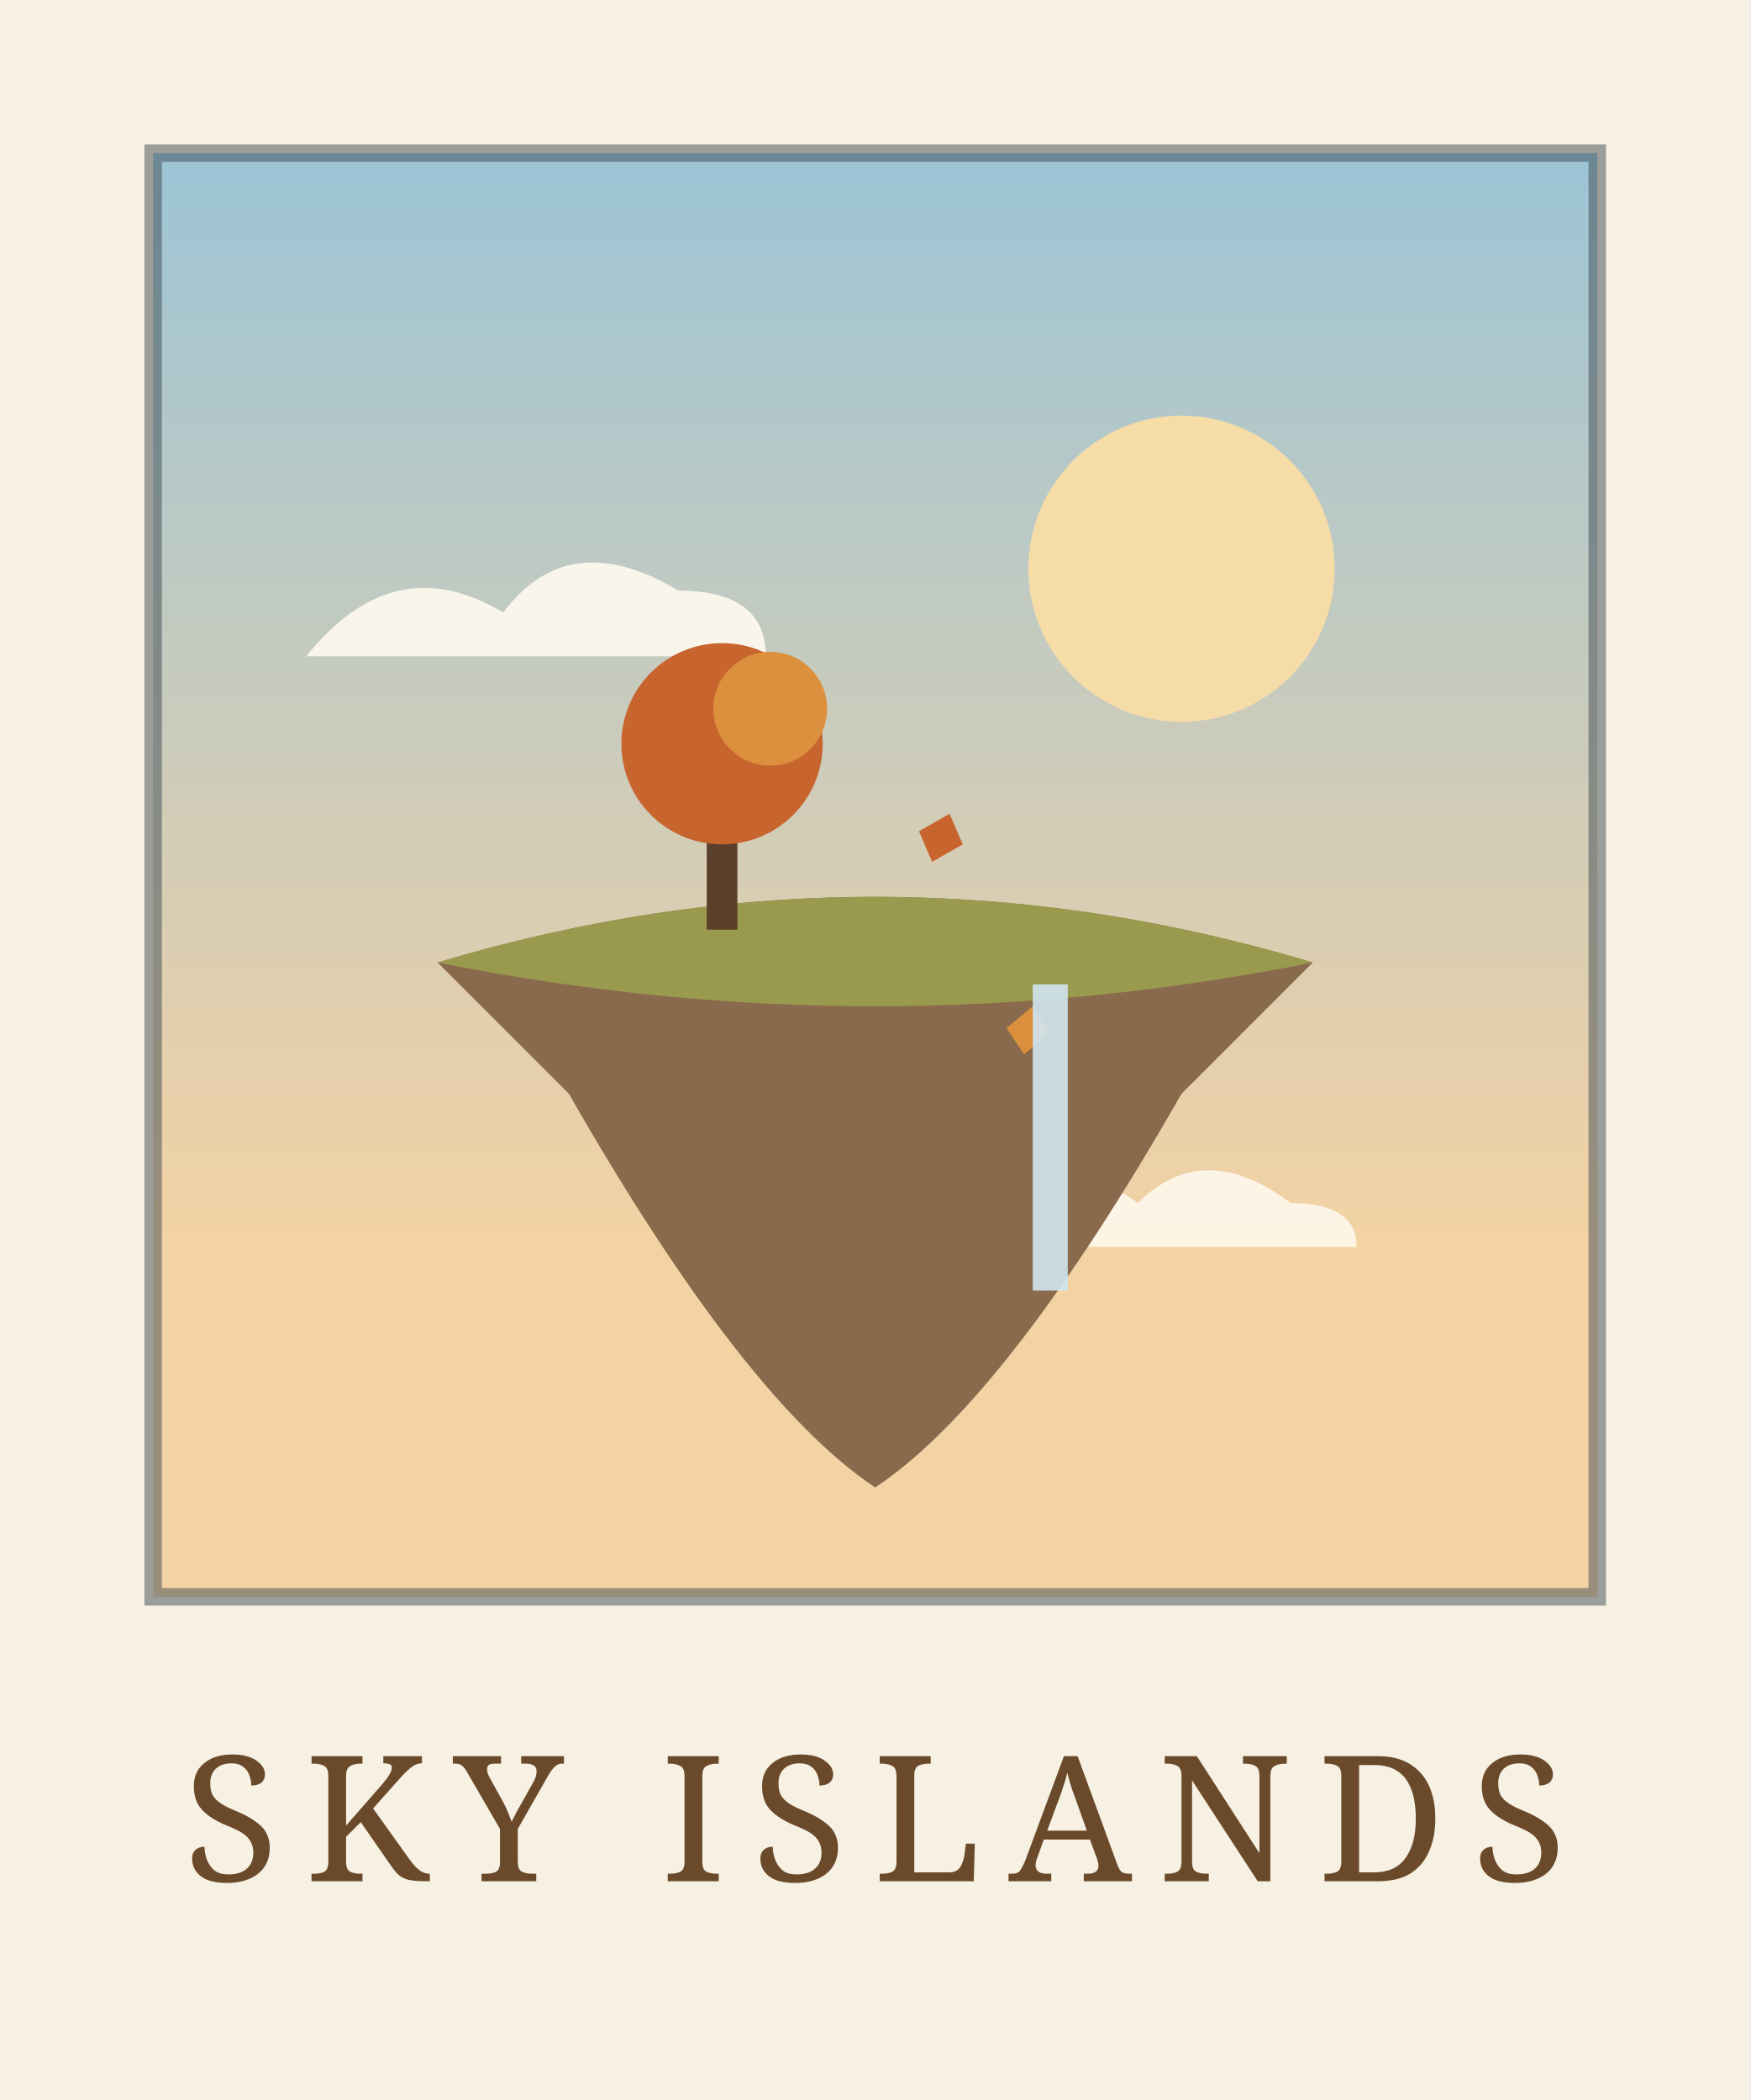
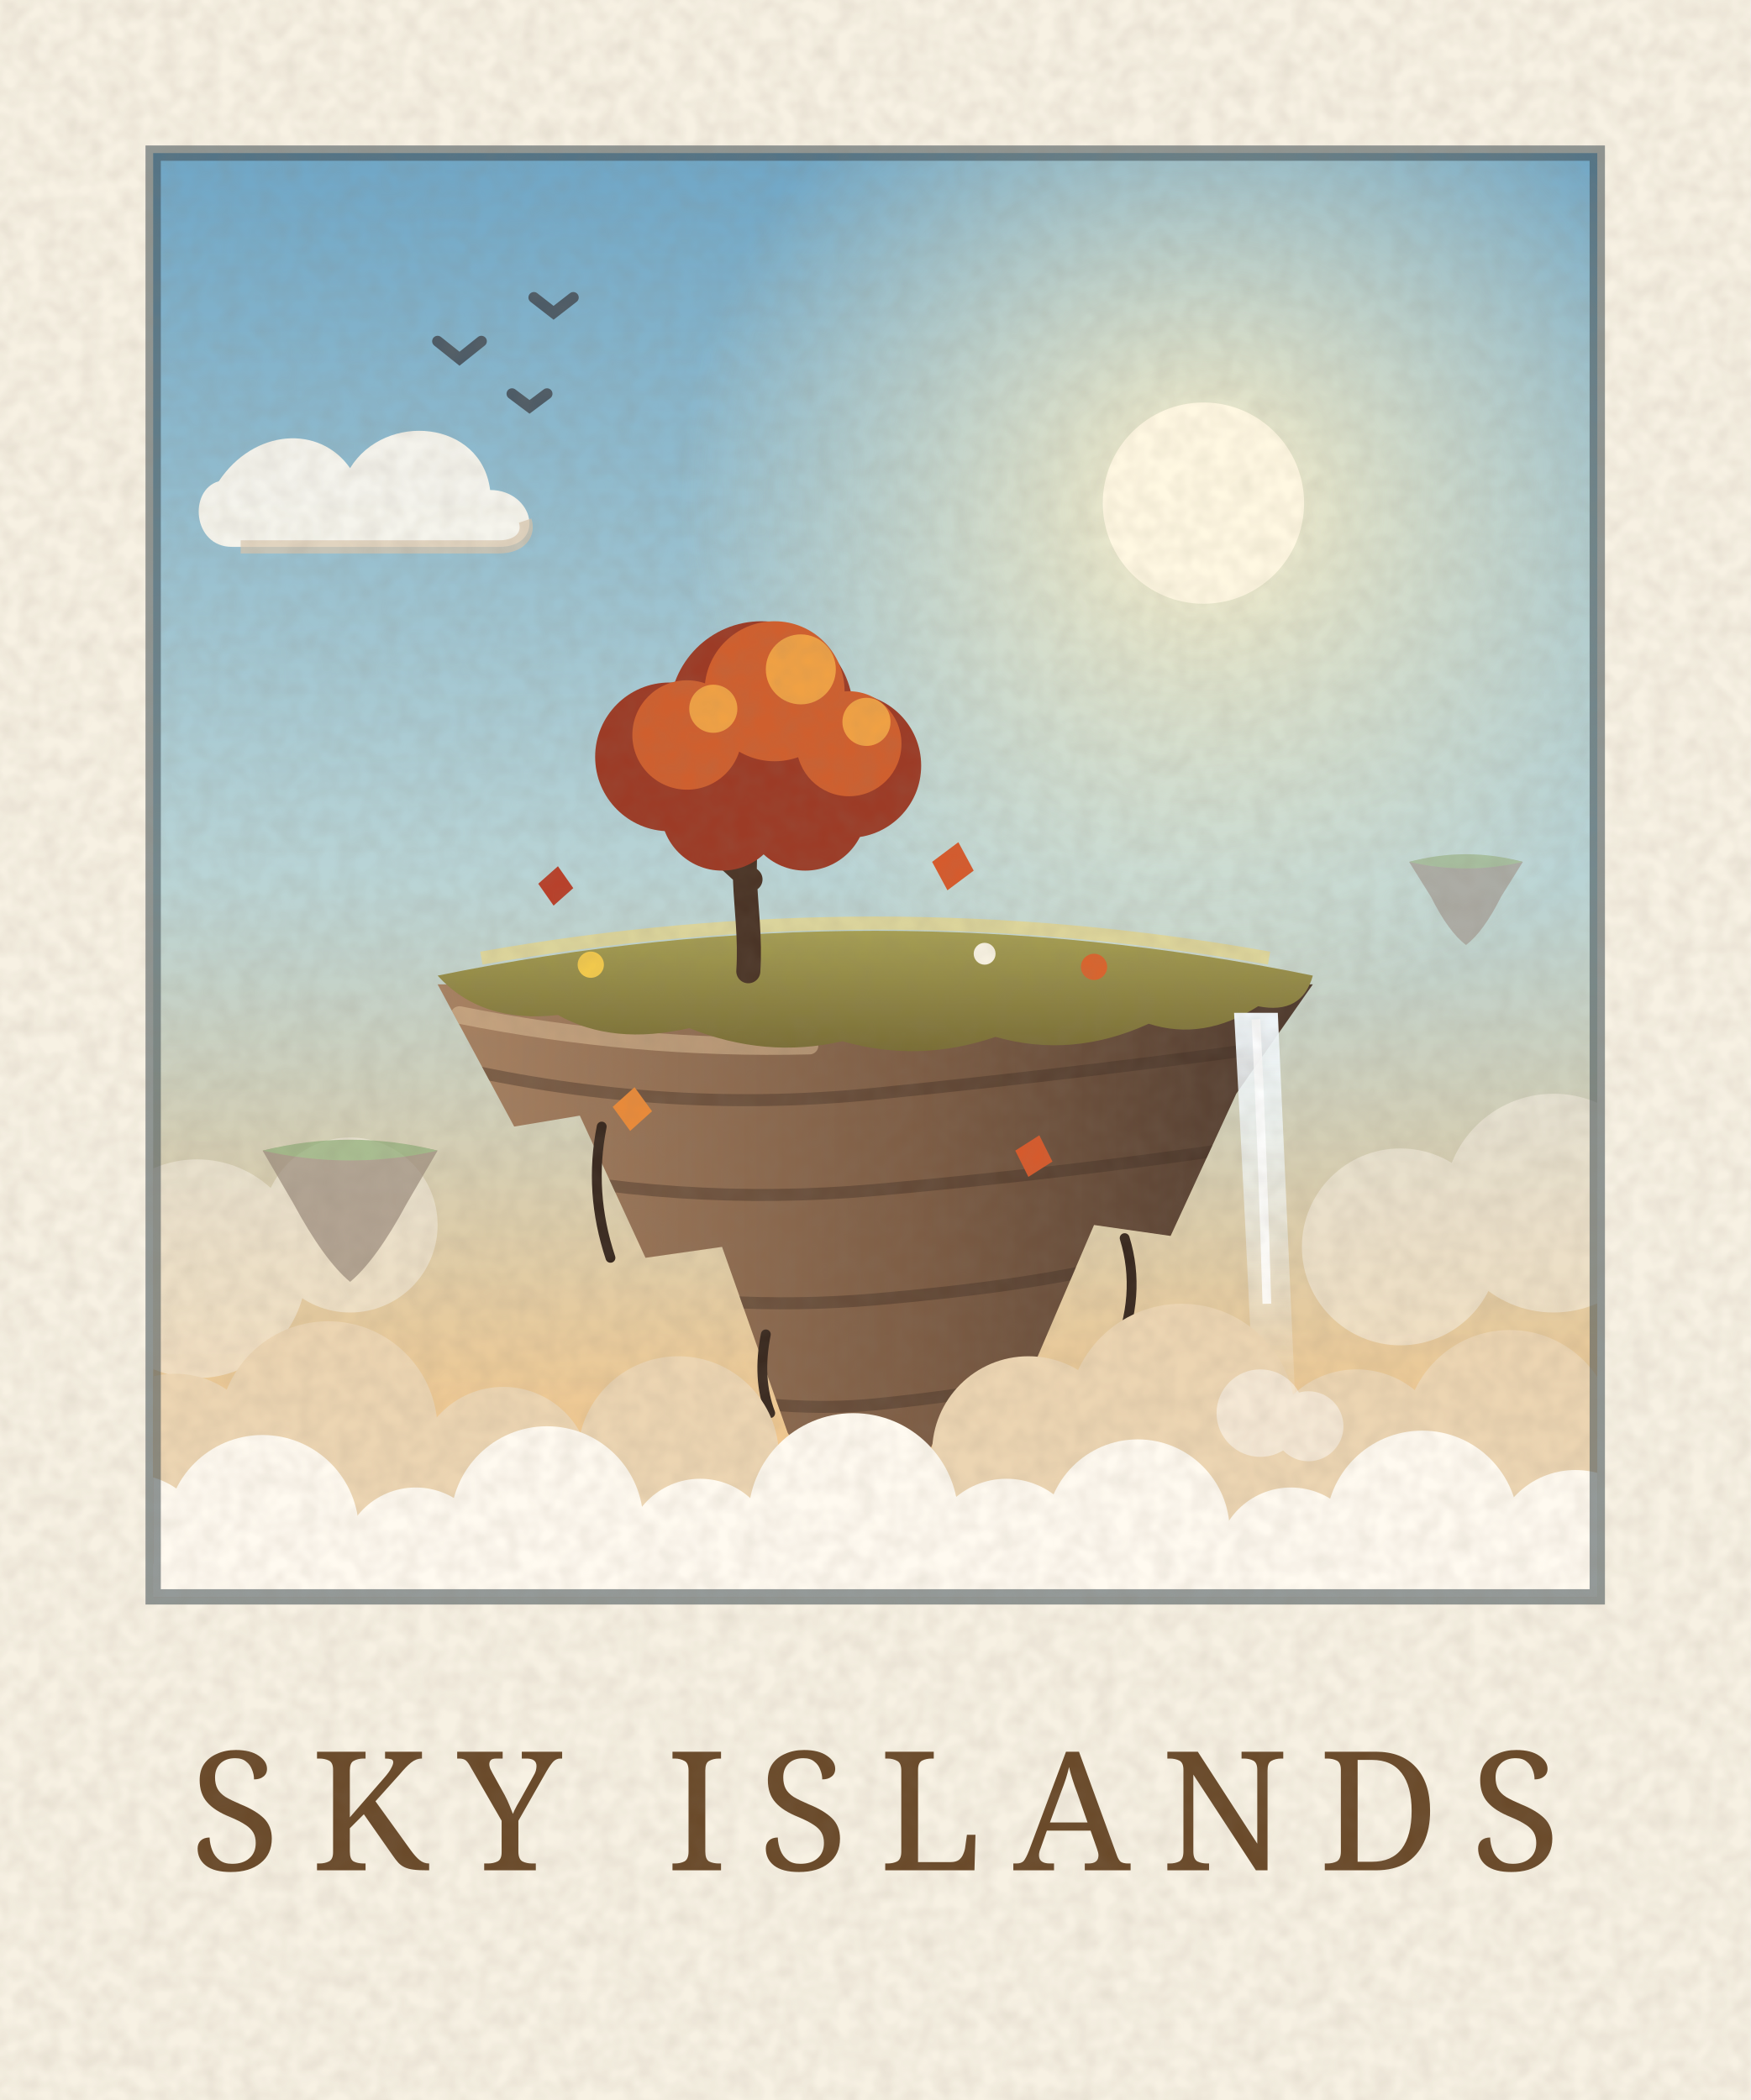
<svg xmlns="http://www.w3.org/2000/svg" viewBox="0 0 80 96">
  <defs>
    <linearGradient id="sky" x1="0" y1="0" x2="0" y2="1">
-       <stop offset="0" stop-color="#9cc4d6" />
-       <stop offset="0.75" stop-color="#f3d2a4" />
+       <stop offset="0" stop-color="#6fa6c6" />
+       <stop offset="0.5" stop-color="#b9d4d6" />
+       <stop offset="0.9" stop-color="#f3c88e" />
    </linearGradient>
+     <radialGradient id="glow" cx="55" cy="23" r="24" gradientUnits="userSpaceOnUse">
+       <stop offset="0" stop-color="#fff6d6" />
+       <stop offset="0.25" stop-color="#fff1c8" stop-opacity="0.7" />
+       <stop offset="1" stop-color="#fff1c8" stop-opacity="0" />
+     </radialGradient>
+     <linearGradient id="rock" x1="20" y1="0" x2="60" y2="0" gradientUnits="userSpaceOnUse">
+       <stop offset="0" stop-color="#a88262" />
+       <stop offset="0.55" stop-color="#7d5d45" />
+       <stop offset="1" stop-color="#4e3a2e" />
+     </linearGradient>
+     <linearGradient id="grass" x1="0" y1="41" x2="0" y2="48" gradientUnits="userSpaceOnUse">
+       <stop offset="0" stop-color="#b3ad5c" />
+       <stop offset="1" stop-color="#7a6e36" />
+     </linearGradient>
+     <linearGradient id="fall" x1="0" y1="46" x2="0" y2="66" gradientUnits="userSpaceOnUse">
+       <stop offset="0" stop-color="#f4fbff" />
+       <stop offset="1" stop-color="#f4fbff" stop-opacity="0" />
+     </linearGradient>
+     <clipPath id="pic">
+       <rect x="7" y="7" width="66" height="66" />
+     </clipPath>
+     <clipPath id="under">
+       <path d="M20 45L23.5 51.5L26.5 51L29.5 57.5L33 57L36 65.5L40 72L43.5 64L47 63L50 56L53.5 56.5L56.5 50L60 45Z" />
+     </clipPath>
+     <filter id="grain" x="0" y="0" width="100%" height="100%">
+       <feTurbulence type="fractalNoise" baseFrequency="1.1" numOctaves="2" seed="4" />
+       <feColorMatrix values="0 0 0 0 0.25  0 0 0 0 0.2  0 0 0 0 0.15  0 0 0 -1.6 1.15" />
+     </filter>
  </defs>
  <rect width="80" height="96" fill="#f7f1e3" />
-   <rect x="7" y="7" width="66" height="66" fill="url(#sky)" />
-   <circle cx="54" cy="26" r="7" fill="#f6dca6" />
-   <path d="M14 30q4-5 9-2q3-4 8-1q4 0 4 3H14Z" fill="#fffaf0" opacity="0.9" />
-   <path d="M45 56q3-4 7-1q3-3 7 0q3 0 3 2H45Z" fill="#fffaf0" opacity="0.85" />
-   <path d="M20 44q20-6 40 0l-6 6q-8 14-14 18q-6-4-14-18Z" fill="#8a6a4c" />
-   <path d="M20 44q20-6 40 0q-20 4-40 0Z" fill="#9a9a4e" />
-   <path d="M33 42.5v-6" stroke="#5a3f2a" stroke-width="1.4" />
-   <circle cx="33" cy="34" r="4.6" fill="#c8642e" />
-   <circle cx="35.2" cy="32.4" r="2.6" fill="#dc8f3c" />
-   <path d="M42 38l1.4-.8.6 1.4-1.4.8z" fill="#c8642e" />
-   <path d="M46 47l1.2-1 .8 1.2-1.2 1z" fill="#dc8f3c" />
-   <path d="M48 45v14" stroke="#cfe6f0" stroke-width="1.6" opacity="0.9" />
-   <rect x="7" y="7" width="66" height="66" fill="none" stroke="#3d4a52" stroke-width="0.8" opacity="0.5" />
-   <text x="40" y="86" text-anchor="middle" font-family="Georgia, serif" font-size="8" letter-spacing="1.2" fill="#6a4a2a">SKY ISLANDS</text>
+   <g clip-path="url(#pic)">
+     <rect x="7" y="7" width="66" height="66" fill="url(#sky)" />
+     <rect x="7" y="7" width="66" height="66" fill="url(#glow)" />
+     <circle cx="55" cy="23" r="4.6" fill="#fff8e2" />
+     <g fill="#f6efe2" opacity="0.55">
+       <circle cx="9" cy="58" r="5" />
+       <circle cx="16" cy="56" r="4" />
+       <circle cx="64" cy="57" r="4.5" />
+       <circle cx="71" cy="55" r="5" />
+     </g>
+     <g opacity="0.7">
+       <path d="M12 52.6q4-.9 8 0l-1.4 2.4q-1.4 2.6-2.6 3.6q-1.2-1-2.6-3.6Z" fill="#9a8a7a" />
+       <path d="M12 52.6q4-1 8 0q-4 .9-8 0Z" fill="#8fae78" />
+       <path d="M64.4 39.4q2.6-.6 5.2 0l-1 1.6q-.8 1.6-1.6 2.2q-.8-.6-1.6-2.2Z" fill="#a39a92" />
+       <path d="M64.4 39.4q2.6-.7 5.2 0q-2.6.6-5.2 0Z" fill="#9db58a" />
+     </g>
+     <path d="M10 22c1.6-2.4 4.6-2.6 6-.6c1.6-2.6 6-2.2 6.4 1c2 0 2.6 2.6.4 2.6H10.6c-1.8 0-2-2.6-.6-3Z" fill="#fffaf0" opacity="0.9" />
+     <path d="M11 25h11.8c1 0 1.4-.6 1.2-1.2" fill="none" stroke="#d9c6ae" stroke-width="0.6" opacity="0.7" />
+     <path d="M20 15.6l1 .8l1-.8M24.4 13.6l.9.7l.9-.7M23.4 18l.8.6l.8-.6" fill="none" stroke="#4d5b66" stroke-width="0.5" stroke-linecap="round" />
+     <path d="M20 45L23.5 51.5L26.5 51L29.5 57.5L33 57L36 65.5L40 72L43.5 64L47 63L50 56L53.5 56.5L56.5 50L60 45Z" fill="url(#rock)" />
+     <g clip-path="url(#under)" fill="none" stroke="#3f2d22" stroke-linecap="round">
+       <path d="M20 48.6q10 2.4 20 1.4t20-2.4M22 53.2q9 2 18 1.2t17-2M26 58.6q7 1.4 14 .8t11-1.6M31 63.6q5 1 9 .6t7-1" stroke-width="0.55" opacity="0.4" />
+       <path d="M21 46.4q8 1.6 16 1.4" stroke="#e2c49c" stroke-width="0.8" opacity="0.5" />
+     </g>
+     <path d="M27.5 51.5q-.6 3 .4 6M44.6 63.4q.8 2.4-.2 4.8M51.4 56.6q.8 2.6-.4 5.4M35 61q-.4 2 .2 3.6" fill="none" stroke="#3a2a20" stroke-width="0.45" stroke-linecap="round" />
+     <path d="M20 44.6Q40 40.5 60 44.6Q59.5 46.4 57.5 46Q55 47.6 52.5 46.8Q49 48.4 45.5 47.4Q42 48.6 38.5 47.6Q35 48.4 31.5 47Q28 47.8 25.5 46.4Q22 46.8 20 44.6Z" fill="url(#grass)" />
+     <path d="M22 43.8Q40 40.6 58 43.8" fill="none" stroke="#e2d48e" stroke-width="0.6" opacity="0.8" />
+     <path d="M56.4 46.3q.5 9 1 20h1.9q-.5-11-.9-20Z" fill="url(#fall)" />
+     <path d="M57.4 46.6q.3 6 .5 13" fill="none" stroke="#ffffff" stroke-width="0.4" opacity="0.8" />
+     <path d="M34.2 44.4C34.4 41.4 33.4 39 34.8 36.2M34.3 40.2l-2.2-2M34.6 38.4l2-1.4" fill="none" stroke="#4a3426" stroke-width="1.1" stroke-linecap="round" />
+     <g>
+       <g fill="#9c3b26">
+         <circle cx="30.6" cy="34.6" r="3.4" />
+         <circle cx="34.8" cy="32.6" r="4.2" />
+         <circle cx="38.8" cy="35" r="3.3" />
+         <circle cx="33" cy="37" r="2.8" />
+         <circle cx="36.8" cy="37" r="2.8" />
+       </g>
+       <g fill="#cf5f2e">
+         <circle cx="31.4" cy="33.6" r="2.5" />
+         <circle cx="35.4" cy="31.6" r="3.2" />
+         <circle cx="38.8" cy="34" r="2.4" />
+       </g>
+       <g fill="#f0a144">
+         <circle cx="36.6" cy="30.6" r="1.6" />
+         <circle cx="39.6" cy="33" r="1.1" />
+         <circle cx="32.6" cy="32.4" r="1.1" />
+       </g>
+     </g>
+     <circle cx="27" cy="44.1" r="0.6" fill="#f2c94c" />
+     <circle cx="45" cy="43.6" r="0.5" fill="#f6f0e0" />
+     <circle cx="50" cy="44.2" r="0.6" fill="#d8642e" />
+     <g fill="#d65a2c">
+       <path d="M42.6 39.4l1.2-.9.7 1.3-1.2.9Z" />
+       <path d="M28 50.6l1-.9.8 1.1-1 .9Z" fill="#e88a3a" />
+       <path d="M46.4 52.6l1.1-.7.6 1.2-1.1.7Z" />
+       <path d="M24.6 40.4l.9-.8.7 1-.9.8Z" fill="#b8402a" />
+     </g>
+     <g fill="#ecd5b2">
+       <rect x="7" y="68" width="66" height="6" />
+       <circle cx="8" cy="67" r="4.2" />
+       <circle cx="15" cy="65.4" r="5" />
+       <circle cx="23" cy="67.4" r="4" />
+       <circle cx="31" cy="66.6" r="4.6" />
+       <circle cx="47" cy="66.4" r="4.4" />
+       <circle cx="54" cy="64.8" r="5.2" />
+       <circle cx="62" cy="66.8" r="4.2" />
+       <circle cx="69" cy="65.6" r="4.8" />
+     </g>
+     <g fill="#fffaf0">
+       <rect x="7" y="71.5" width="66" height="2" />
+       <circle cx="6" cy="71" r="3.6" />
+       <circle cx="12" cy="70" r="4.4" />
+       <circle cx="19" cy="71.4" r="3.4" />
+       <circle cx="25" cy="69.6" r="4.4" />
+       <circle cx="32" cy="71" r="3.4" />
+       <circle cx="39" cy="69.4" r="4.8" />
+       <circle cx="46" cy="71.2" r="3.6" />
+       <circle cx="52" cy="70" r="4.2" />
+       <circle cx="59" cy="71.4" r="3.4" />
+       <circle cx="65" cy="69.8" r="4.4" />
+       <circle cx="72" cy="71" r="3.8" />
+     </g>
+     <g fill="#ffffff" opacity="0.45">
+       <circle cx="57.6" cy="64.6" r="2" />
+       <circle cx="59.8" cy="65.2" r="1.6" />
+     </g>
+   </g>
+   <rect x="7" y="7" width="66" height="66" fill="none" stroke="#3d4a52" stroke-width="0.7" opacity="0.55" />
+   <text x="40" y="85.5" text-anchor="middle" font-family="Georgia, serif" font-size="7.6" letter-spacing="1.4" fill="#6a4a2a">SKY ISLANDS</text>
+   <rect width="80" height="96" filter="url(#grain)" opacity="0.14" />
</svg>
